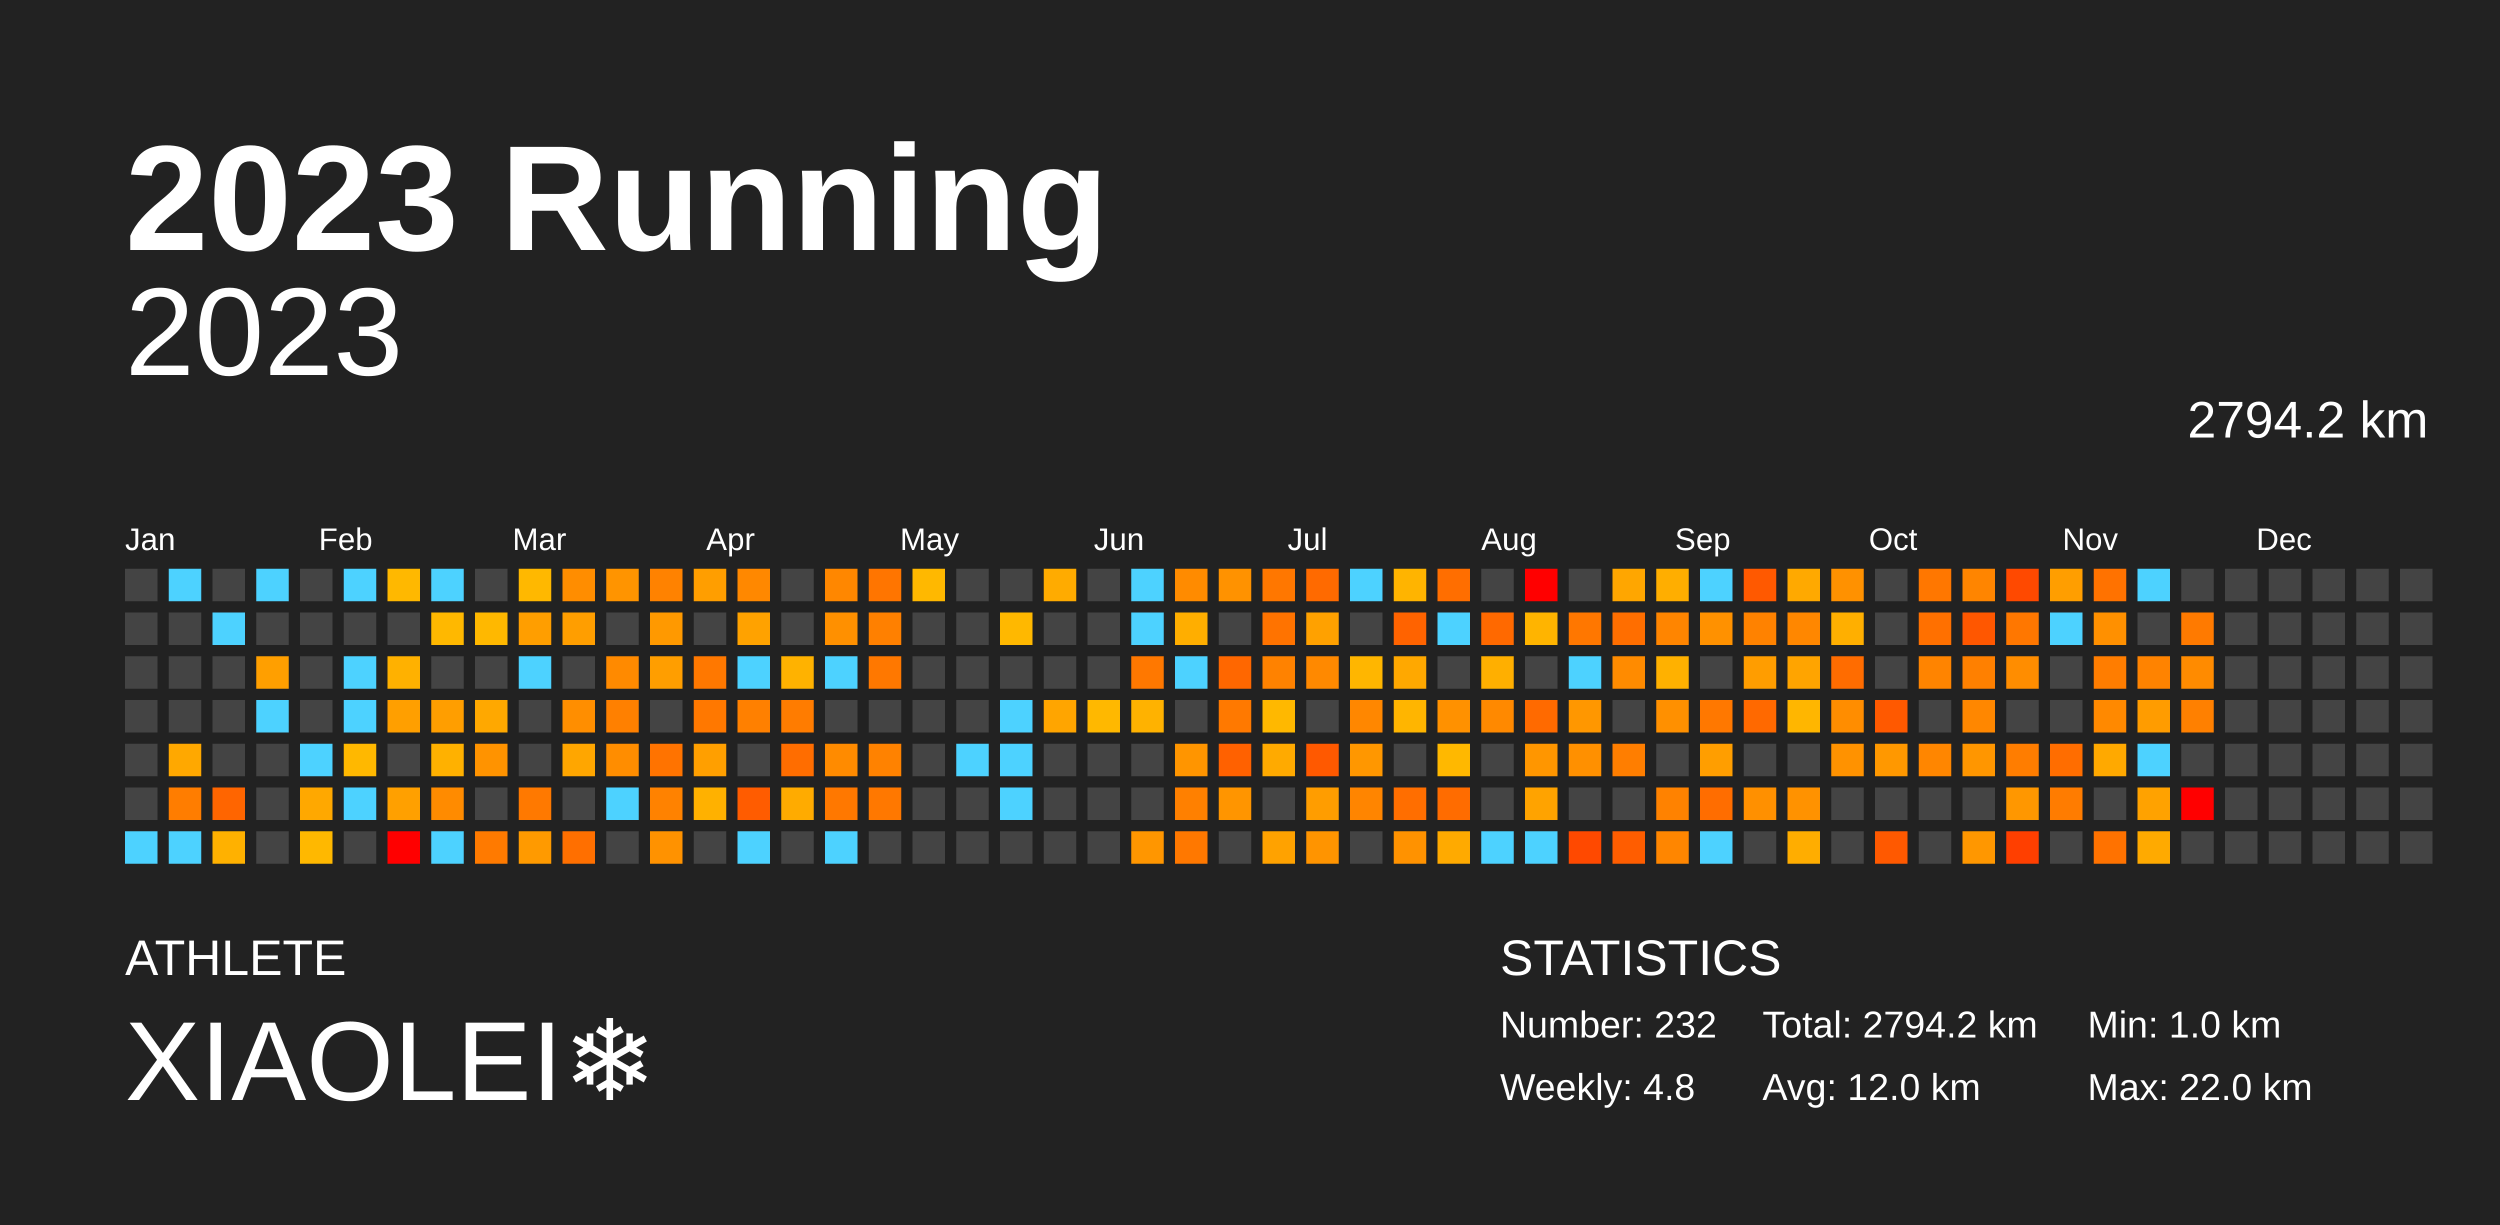
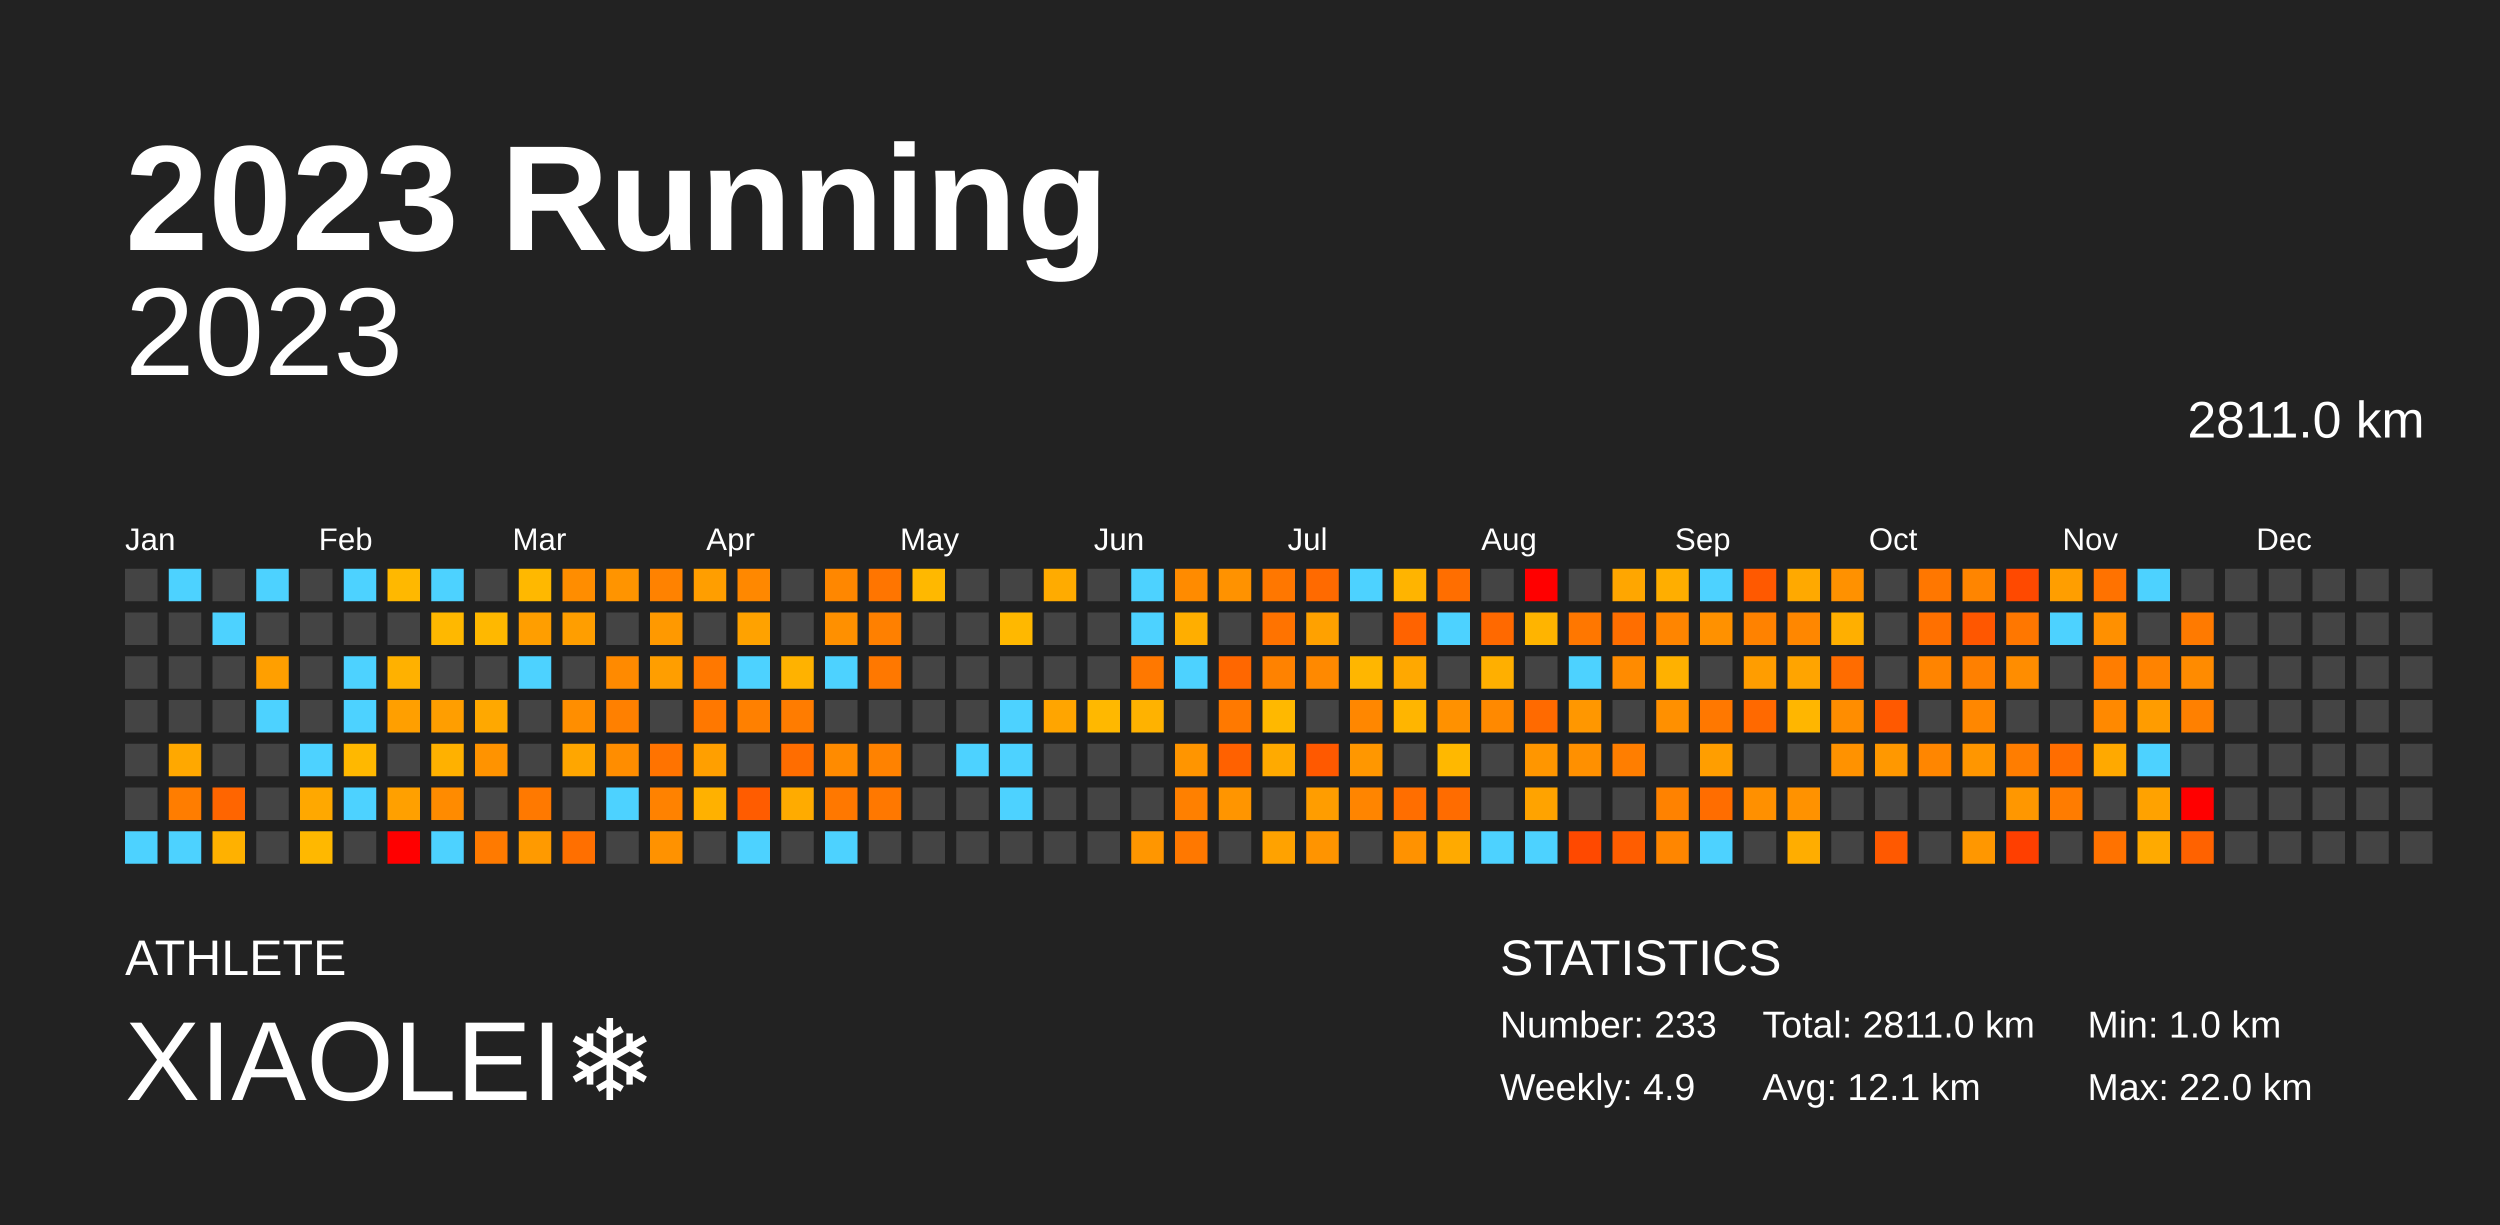
<svg xmlns="http://www.w3.org/2000/svg" baseProfile="full" height="98mm" version="1.1" viewBox="0,0,200,98" width="200mm">
  <defs />
  <rect fill="#222222" height="98" width="200" x="0" y="0" />
  <text fill="#FFFFFF" style="font-size:12px; font-family:Arial; font-weight:bold;" x="10" y="20">2023 Running</text>
  <text fill="#FFFFFF" style="font-size:4px; font-family:Arial" x="10" y="78">ATHLETE</text>
  <text fill="#FFFFFF" style="font-size:9px; font-family:Arial" x="10" y="88">XIAOLEI❄️</text>
  <text fill="#FFFFFF" style="font-size:4px; font-family:Arial" x="120" y="78">STATISTICS</text>
-   <text fill="#FFFFFF" style="font-size:3px; font-family:Arial" x="120" y="83">Number: 232</text>
-   <text fill="#FFFFFF" style="font-size:3px; font-family:Arial" x="120" y="88">Weekly: 4.8</text>
-   <text fill="#FFFFFF" style="font-size:3px; font-family:Arial" x="141" y="83">Total: 2794.2 km</text>
-   <text fill="#FFFFFF" style="font-size:3px; font-family:Arial" x="141" y="88">Avg: 12.0 km</text>
+   <text fill="#FFFFFF" style="font-size:3px; font-family:Arial" x="120" y="83">Number: 233</text>
+   <text fill="#FFFFFF" style="font-size:3px; font-family:Arial" x="120" y="88">Weekly: 4.9</text>
+   <text fill="#FFFFFF" style="font-size:3px; font-family:Arial" x="141" y="83">Total: 2811.0 km</text>
+   <text fill="#FFFFFF" style="font-size:3px; font-family:Arial" x="141" y="88">Avg: 12.1 km</text>
  <text fill="#FFFFFF" style="font-size:3px; font-family:Arial" x="167" y="83">Min: 1.0 km</text>
  <text fill="#FFFFFF" style="font-size:3px; font-family:Arial" x="167" y="88">Max: 22.0 km</text>
  <text alignment-baseline="hanging" fill="#FFFFFF" style="font-size:10.0px; font-family:Arial;" x="10" y="30">2023</text>
-   <text alignment-baseline="hanging" fill="#FFFFFF" style="font-size:4.125px; font-family:Arial;" x="175" y="35">2794.2 km</text>
+   <text alignment-baseline="hanging" fill="#FFFFFF" style="font-size:4.125px; font-family:Arial;" x="175" y="35">2811.0 km</text>
  <text fill="#FFFFFF" style="font-size:2.5px; font-family:Arial" x="10.0" y="44">Jan</text>
  <text fill="#FFFFFF" style="font-size:2.5px; font-family:Arial" x="25.5" y="44">Feb</text>
  <text fill="#FFFFFF" style="font-size:2.5px; font-family:Arial" x="41.0" y="44">Mar</text>
  <text fill="#FFFFFF" style="font-size:2.5px; font-family:Arial" x="56.5" y="44">Apr</text>
  <text fill="#FFFFFF" style="font-size:2.5px; font-family:Arial" x="72.0" y="44">May</text>
  <text fill="#FFFFFF" style="font-size:2.5px; font-family:Arial" x="87.5" y="44">Jun</text>
  <text fill="#FFFFFF" style="font-size:2.5px; font-family:Arial" x="103.0" y="44">Jul</text>
  <text fill="#FFFFFF" style="font-size:2.5px; font-family:Arial" x="118.5" y="44">Aug</text>
  <text fill="#FFFFFF" style="font-size:2.5px; font-family:Arial" x="134.0" y="44">Sep</text>
  <text fill="#FFFFFF" style="font-size:2.5px; font-family:Arial" x="149.5" y="44">Oct</text>
  <text fill="#FFFFFF" style="font-size:2.5px; font-family:Arial" x="165.0" y="44">Nov</text>
  <text fill="#FFFFFF" style="font-size:2.5px; font-family:Arial" x="180.5" y="44">Dec</text>
  <rect fill="#444444" height="2.6" width="2.6" x="10.0" y="45.5" />
  <rect fill="#444444" height="2.6" width="2.6" x="10.0" y="49.0" />
  <rect fill="#444444" height="2.6" width="2.6" x="10.0" y="52.5" />
  <rect fill="#444444" height="2.6" width="2.6" x="10.0" y="56.0" />
  <rect fill="#444444" height="2.6" width="2.6" x="10.0" y="59.5" />
  <rect fill="#444444" height="2.6" width="2.6" x="10.0" y="63.0" />
  <rect fill="#4dd2ff" height="2.6" width="2.6" x="10.0" y="66.5" />
  <rect fill="#4dd2ff" height="2.6" width="2.6" x="13.5" y="45.5" />
  <rect fill="#444444" height="2.6" width="2.6" x="13.5" y="49.0" />
  <rect fill="#444444" height="2.6" width="2.6" x="13.5" y="52.5" />
  <rect fill="#444444" height="2.6" width="2.6" x="13.5" y="56.0" />
  <rect fill="#ffa800" height="2.6" width="2.6" x="13.5" y="59.5" />
  <rect fill="#ff7d00" height="2.6" width="2.6" x="13.5" y="63.0" />
  <rect fill="#4dd2ff" height="2.6" width="2.6" x="13.5" y="66.5" />
  <rect fill="#444444" height="2.6" width="2.6" x="17.0" y="45.5" />
  <rect fill="#4dd2ff" height="2.6" width="2.6" x="17.0" y="49.0" />
  <rect fill="#444444" height="2.6" width="2.6" x="17.0" y="52.5" />
  <rect fill="#444444" height="2.6" width="2.6" x="17.0" y="56.0" />
  <rect fill="#444444" height="2.6" width="2.6" x="17.0" y="59.5" />
  <rect fill="#ff6500" height="2.6" width="2.6" x="17.0" y="63.0" />
  <rect fill="#ffb100" height="2.6" width="2.6" x="17.0" y="66.5" />
  <rect fill="#4dd2ff" height="2.6" width="2.6" x="20.5" y="45.5" />
  <rect fill="#444444" height="2.6" width="2.6" x="20.5" y="49.0" />
  <rect fill="#ff9f00" height="2.6" width="2.6" x="20.5" y="52.5" />
  <rect fill="#4dd2ff" height="2.6" width="2.6" x="20.5" y="56.0" />
  <rect fill="#444444" height="2.6" width="2.6" x="20.5" y="59.5" />
  <rect fill="#444444" height="2.6" width="2.6" x="20.5" y="63.0" />
  <rect fill="#444444" height="2.6" width="2.6" x="20.5" y="66.5" />
  <rect fill="#444444" height="2.6" width="2.6" x="24.0" y="45.5" />
  <rect fill="#444444" height="2.6" width="2.6" x="24.0" y="49.0" />
  <rect fill="#444444" height="2.6" width="2.6" x="24.0" y="52.5" />
  <rect fill="#444444" height="2.6" width="2.6" x="24.0" y="56.0" />
  <rect fill="#4dd2ff" height="2.6" width="2.6" x="24.0" y="59.5" />
  <rect fill="#ffa800" height="2.6" width="2.6" x="24.0" y="63.0" />
  <rect fill="#ffb800" height="2.6" width="2.6" x="24.0" y="66.5" />
  <rect fill="#4dd2ff" height="2.6" width="2.6" x="27.5" y="45.5" />
  <rect fill="#444444" height="2.6" width="2.6" x="27.5" y="49.0" />
  <rect fill="#4dd2ff" height="2.6" width="2.6" x="27.5" y="52.5" />
  <rect fill="#4dd2ff" height="2.6" width="2.6" x="27.5" y="56.0" />
  <rect fill="#ffb800" height="2.6" width="2.6" x="27.5" y="59.5" />
  <rect fill="#4dd2ff" height="2.6" width="2.6" x="27.5" y="63.0" />
  <rect fill="#444444" height="2.6" width="2.6" x="27.5" y="66.5" />
  <rect fill="#ffb800" height="2.6" width="2.6" x="31.0" y="45.5" />
  <rect fill="#444444" height="2.6" width="2.6" x="31.0" y="49.0" />
  <rect fill="#ffb100" height="2.6" width="2.6" x="31.0" y="52.5" />
  <rect fill="#ff9f00" height="2.6" width="2.6" x="31.0" y="56.0" />
  <rect fill="#444444" height="2.6" width="2.6" x="31.0" y="59.5" />
  <rect fill="#ffa000" height="2.6" width="2.6" x="31.0" y="63.0" />
  <rect fill="red" height="2.6" width="2.6" x="31.0" y="66.5" />
  <rect fill="#4dd2ff" height="2.6" width="2.6" x="34.5" y="45.5" />
  <rect fill="#ffb800" height="2.6" width="2.6" x="34.5" y="49.0" />
  <rect fill="#444444" height="2.6" width="2.6" x="34.5" y="52.5" />
  <rect fill="#ff9e00" height="2.6" width="2.6" x="34.5" y="56.0" />
  <rect fill="#ffb100" height="2.6" width="2.6" x="34.5" y="59.5" />
  <rect fill="#ff8b00" height="2.6" width="2.6" x="34.5" y="63.0" />
  <rect fill="#4dd2ff" height="2.6" width="2.6" x="34.5" y="66.5" />
  <rect fill="#444444" height="2.6" width="2.6" x="38.0" y="45.5" />
  <rect fill="#ffb800" height="2.6" width="2.6" x="38.0" y="49.0" />
  <rect fill="#444444" height="2.6" width="2.6" x="38.0" y="52.5" />
  <rect fill="#ffa800" height="2.6" width="2.6" x="38.0" y="56.0" />
  <rect fill="#ff9300" height="2.6" width="2.6" x="38.0" y="59.5" />
  <rect fill="#444444" height="2.6" width="2.6" x="38.0" y="63.0" />
  <rect fill="#ff7a00" height="2.6" width="2.6" x="38.0" y="66.5" />
  <rect fill="#ffb800" height="2.6" width="2.6" x="41.5" y="45.5" />
  <rect fill="#ff9e00" height="2.6" width="2.6" x="41.5" y="49.0" />
  <rect fill="#4dd2ff" height="2.6" width="2.6" x="41.5" y="52.5" />
  <rect fill="#444444" height="2.6" width="2.6" x="41.5" y="56.0" />
  <rect fill="#444444" height="2.6" width="2.6" x="41.5" y="59.5" />
  <rect fill="#ff7900" height="2.6" width="2.6" x="41.5" y="63.0" />
  <rect fill="#ff9a00" height="2.6" width="2.6" x="41.5" y="66.5" />
  <rect fill="#ff8d00" height="2.6" width="2.6" x="45.0" y="45.5" />
  <rect fill="#ff9e00" height="2.6" width="2.6" x="45.0" y="49.0" />
  <rect fill="#444444" height="2.6" width="2.6" x="45.0" y="52.5" />
  <rect fill="#ff8e00" height="2.6" width="2.6" x="45.0" y="56.0" />
  <rect fill="#ffa600" height="2.6" width="2.6" x="45.0" y="59.5" />
  <rect fill="#444444" height="2.6" width="2.6" x="45.0" y="63.0" />
  <rect fill="#ff6f00" height="2.6" width="2.6" x="45.0" y="66.5" />
  <rect fill="#ff9400" height="2.6" width="2.6" x="48.5" y="45.5" />
  <rect fill="#444444" height="2.6" width="2.6" x="48.5" y="49.0" />
  <rect fill="#ff8a00" height="2.6" width="2.6" x="48.5" y="52.5" />
  <rect fill="#ff8000" height="2.6" width="2.6" x="48.5" y="56.0" />
  <rect fill="#ff8d00" height="2.6" width="2.6" x="48.5" y="59.5" />
  <rect fill="#4dd2ff" height="2.6" width="2.6" x="48.5" y="63.0" />
  <rect fill="#444444" height="2.6" width="2.6" x="48.5" y="66.5" />
  <rect fill="#ff8200" height="2.6" width="2.6" x="52.0" y="45.5" />
  <rect fill="#ff9900" height="2.6" width="2.6" x="52.0" y="49.0" />
  <rect fill="#ff9e00" height="2.6" width="2.6" x="52.0" y="52.5" />
  <rect fill="#444444" height="2.6" width="2.6" x="52.0" y="56.0" />
  <rect fill="#ff7300" height="2.6" width="2.6" x="52.0" y="59.5" />
  <rect fill="#ff8200" height="2.6" width="2.6" x="52.0" y="63.0" />
  <rect fill="#ff9200" height="2.6" width="2.6" x="52.0" y="66.5" />
  <rect fill="#ff9e00" height="2.6" width="2.6" x="55.5" y="45.5" />
  <rect fill="#444444" height="2.6" width="2.6" x="55.5" y="49.0" />
  <rect fill="#ff7800" height="2.6" width="2.6" x="55.5" y="52.5" />
  <rect fill="#ff7800" height="2.6" width="2.6" x="55.5" y="56.0" />
  <rect fill="#ff9f00" height="2.6" width="2.6" x="55.5" y="59.5" />
  <rect fill="#ffb100" height="2.6" width="2.6" x="55.5" y="63.0" />
  <rect fill="#444444" height="2.6" width="2.6" x="55.5" y="66.5" />
  <rect fill="#ff8800" height="2.6" width="2.6" x="59.0" y="45.5" />
  <rect fill="#ffa200" height="2.6" width="2.6" x="59.0" y="49.0" />
  <rect fill="#4dd2ff" height="2.6" width="2.6" x="59.0" y="52.5" />
  <rect fill="#ff8000" height="2.6" width="2.6" x="59.0" y="56.0" />
  <rect fill="#444444" height="2.6" width="2.6" x="59.0" y="59.5" />
  <rect fill="#ff5c00" height="2.6" width="2.6" x="59.0" y="63.0" />
  <rect fill="#4dd2ff" height="2.6" width="2.6" x="59.0" y="66.5" />
  <rect fill="#444444" height="2.6" width="2.6" x="62.5" y="45.5" />
  <rect fill="#444444" height="2.6" width="2.6" x="62.5" y="49.0" />
  <rect fill="#ffb200" height="2.6" width="2.6" x="62.5" y="52.5" />
  <rect fill="#ff7c00" height="2.6" width="2.6" x="62.5" y="56.0" />
  <rect fill="#ff6d00" height="2.6" width="2.6" x="62.5" y="59.5" />
  <rect fill="#ffab00" height="2.6" width="2.6" x="62.5" y="63.0" />
  <rect fill="#444444" height="2.6" width="2.6" x="62.5" y="66.5" />
  <rect fill="#ff8700" height="2.6" width="2.6" x="66.0" y="45.5" />
  <rect fill="#ff9000" height="2.6" width="2.6" x="66.0" y="49.0" />
  <rect fill="#4dd2ff" height="2.6" width="2.6" x="66.0" y="52.5" />
  <rect fill="#444444" height="2.6" width="2.6" x="66.0" y="56.0" />
  <rect fill="#ff8b00" height="2.6" width="2.6" x="66.0" y="59.5" />
  <rect fill="#ff7800" height="2.6" width="2.6" x="66.0" y="63.0" />
  <rect fill="#4dd2ff" height="2.6" width="2.6" x="66.0" y="66.5" />
  <rect fill="#ff7500" height="2.6" width="2.6" x="69.5" y="45.5" />
  <rect fill="#ff8000" height="2.6" width="2.6" x="69.5" y="49.0" />
  <rect fill="#ff7800" height="2.6" width="2.6" x="69.5" y="52.5" />
  <rect fill="#444444" height="2.6" width="2.6" x="69.5" y="56.0" />
  <rect fill="#ff8200" height="2.6" width="2.6" x="69.5" y="59.5" />
  <rect fill="#ff7800" height="2.6" width="2.6" x="69.5" y="63.0" />
  <rect fill="#444444" height="2.6" width="2.6" x="69.5" y="66.5" />
  <rect fill="#ffb800" height="2.6" width="2.6" x="73.0" y="45.5" />
  <rect fill="#444444" height="2.6" width="2.6" x="73.0" y="49.0" />
  <rect fill="#444444" height="2.6" width="2.6" x="73.0" y="52.5" />
  <rect fill="#444444" height="2.6" width="2.6" x="73.0" y="56.0" />
  <rect fill="#444444" height="2.6" width="2.6" x="73.0" y="59.5" />
  <rect fill="#444444" height="2.6" width="2.6" x="73.0" y="63.0" />
  <rect fill="#444444" height="2.6" width="2.6" x="73.0" y="66.5" />
  <rect fill="#444444" height="2.6" width="2.6" x="76.5" y="45.5" />
  <rect fill="#444444" height="2.6" width="2.6" x="76.5" y="49.0" />
  <rect fill="#444444" height="2.6" width="2.6" x="76.5" y="52.5" />
  <rect fill="#444444" height="2.6" width="2.6" x="76.5" y="56.0" />
  <rect fill="#4dd2ff" height="2.6" width="2.6" x="76.5" y="59.5" />
  <rect fill="#444444" height="2.6" width="2.6" x="76.5" y="63.0" />
  <rect fill="#444444" height="2.6" width="2.6" x="76.5" y="66.5" />
  <rect fill="#444444" height="2.6" width="2.6" x="80.0" y="45.5" />
  <rect fill="#ffb800" height="2.6" width="2.6" x="80.0" y="49.0" />
  <rect fill="#444444" height="2.6" width="2.6" x="80.0" y="52.5" />
  <rect fill="#4dd2ff" height="2.6" width="2.6" x="80.0" y="56.0" />
  <rect fill="#4dd2ff" height="2.6" width="2.6" x="80.0" y="59.5" />
  <rect fill="#4dd2ff" height="2.6" width="2.6" x="80.0" y="63.0" />
  <rect fill="#444444" height="2.6" width="2.6" x="80.0" y="66.5" />
  <rect fill="#ffab00" height="2.6" width="2.6" x="83.5" y="45.5" />
  <rect fill="#444444" height="2.6" width="2.6" x="83.5" y="49.0" />
  <rect fill="#444444" height="2.6" width="2.6" x="83.5" y="52.5" />
  <rect fill="#ffa500" height="2.6" width="2.6" x="83.5" y="56.0" />
  <rect fill="#444444" height="2.6" width="2.6" x="83.5" y="59.5" />
  <rect fill="#444444" height="2.6" width="2.6" x="83.5" y="63.0" />
  <rect fill="#444444" height="2.6" width="2.6" x="83.5" y="66.5" />
  <rect fill="#444444" height="2.6" width="2.6" x="87.0" y="45.5" />
  <rect fill="#444444" height="2.6" width="2.6" x="87.0" y="49.0" />
  <rect fill="#444444" height="2.6" width="2.6" x="87.0" y="52.5" />
  <rect fill="#ffb800" height="2.6" width="2.6" x="87.0" y="56.0" />
  <rect fill="#444444" height="2.6" width="2.6" x="87.0" y="59.5" />
  <rect fill="#444444" height="2.6" width="2.6" x="87.0" y="63.0" />
  <rect fill="#444444" height="2.6" width="2.6" x="87.0" y="66.5" />
  <rect fill="#4dd2ff" height="2.6" width="2.6" x="90.5" y="45.5" />
  <rect fill="#4dd2ff" height="2.6" width="2.6" x="90.5" y="49.0" />
  <rect fill="#ff7800" height="2.6" width="2.6" x="90.5" y="52.5" />
  <rect fill="#ffb200" height="2.6" width="2.6" x="90.5" y="56.0" />
  <rect fill="#444444" height="2.6" width="2.6" x="90.5" y="59.5" />
  <rect fill="#444444" height="2.6" width="2.6" x="90.5" y="63.0" />
  <rect fill="#ff9600" height="2.6" width="2.6" x="90.5" y="66.5" />
  <rect fill="#ff8b00" height="2.6" width="2.6" x="94.0" y="45.5" />
  <rect fill="#ffae00" height="2.6" width="2.6" x="94.0" y="49.0" />
  <rect fill="#4dd2ff" height="2.6" width="2.6" x="94.0" y="52.5" />
  <rect fill="#444444" height="2.6" width="2.6" x="94.0" y="56.0" />
  <rect fill="#ff9500" height="2.6" width="2.6" x="94.0" y="59.5" />
  <rect fill="#ff8000" height="2.6" width="2.6" x="94.0" y="63.0" />
  <rect fill="#ff7800" height="2.6" width="2.6" x="94.0" y="66.5" />
  <rect fill="#ff9200" height="2.6" width="2.6" x="97.5" y="45.5" />
  <rect fill="#444444" height="2.6" width="2.6" x="97.5" y="49.0" />
  <rect fill="#ff6700" height="2.6" width="2.6" x="97.5" y="52.5" />
  <rect fill="#ff7900" height="2.6" width="2.6" x="97.5" y="56.0" />
  <rect fill="#ff6100" height="2.6" width="2.6" x="97.5" y="59.5" />
  <rect fill="#ff9500" height="2.6" width="2.6" x="97.5" y="63.0" />
  <rect fill="#444444" height="2.6" width="2.6" x="97.5" y="66.5" />
  <rect fill="#ff7700" height="2.6" width="2.6" x="101.0" y="45.5" />
  <rect fill="#ff7300" height="2.6" width="2.6" x="101.0" y="49.0" />
  <rect fill="#ff8200" height="2.6" width="2.6" x="101.0" y="52.5" />
  <rect fill="#ffb800" height="2.6" width="2.6" x="101.0" y="56.0" />
  <rect fill="#ffaa00" height="2.6" width="2.6" x="101.0" y="59.5" />
  <rect fill="#444444" height="2.6" width="2.6" x="101.0" y="63.0" />
  <rect fill="#ffa200" height="2.6" width="2.6" x="101.0" y="66.5" />
  <rect fill="#ff6a00" height="2.6" width="2.6" x="104.5" y="45.5" />
  <rect fill="#ffa100" height="2.6" width="2.6" x="104.5" y="49.0" />
  <rect fill="#ff8900" height="2.6" width="2.6" x="104.5" y="52.5" />
  <rect fill="#444444" height="2.6" width="2.6" x="104.5" y="56.0" />
  <rect fill="#ff5900" height="2.6" width="2.6" x="104.5" y="59.5" />
  <rect fill="#ff9d00" height="2.6" width="2.6" x="104.5" y="63.0" />
  <rect fill="#ff9400" height="2.6" width="2.6" x="104.5" y="66.5" />
  <rect fill="#4dd2ff" height="2.6" width="2.6" x="108.0" y="45.5" />
  <rect fill="#444444" height="2.6" width="2.6" x="108.0" y="49.0" />
  <rect fill="#ffb600" height="2.6" width="2.6" x="108.0" y="52.5" />
  <rect fill="#ff8700" height="2.6" width="2.6" x="108.0" y="56.0" />
  <rect fill="#ff9700" height="2.6" width="2.6" x="108.0" y="59.5" />
  <rect fill="#ff8500" height="2.6" width="2.6" x="108.0" y="63.0" />
  <rect fill="#444444" height="2.6" width="2.6" x="108.0" y="66.5" />
  <rect fill="#ffb400" height="2.6" width="2.6" x="111.5" y="45.5" />
  <rect fill="#ff6300" height="2.6" width="2.6" x="111.5" y="49.0" />
  <rect fill="#ffa800" height="2.6" width="2.6" x="111.5" y="52.5" />
  <rect fill="#ffb500" height="2.6" width="2.6" x="111.5" y="56.0" />
  <rect fill="#444444" height="2.6" width="2.6" x="111.5" y="59.5" />
  <rect fill="#ff6e00" height="2.6" width="2.6" x="111.5" y="63.0" />
  <rect fill="#ff9200" height="2.6" width="2.6" x="111.5" y="66.5" />
  <rect fill="#ff6e00" height="2.6" width="2.6" x="115.0" y="45.5" />
  <rect fill="#4dd2ff" height="2.6" width="2.6" x="115.0" y="49.0" />
  <rect fill="#444444" height="2.6" width="2.6" x="115.0" y="52.5" />
  <rect fill="#ff9100" height="2.6" width="2.6" x="115.0" y="56.0" />
  <rect fill="#ffb800" height="2.6" width="2.6" x="115.0" y="59.5" />
  <rect fill="#ff6c00" height="2.6" width="2.6" x="115.0" y="63.0" />
  <rect fill="#ffaa00" height="2.6" width="2.6" x="115.0" y="66.5" />
  <rect fill="#444444" height="2.6" width="2.6" x="118.5" y="45.5" />
  <rect fill="#ff6900" height="2.6" width="2.6" x="118.5" y="49.0" />
  <rect fill="#ffaf00" height="2.6" width="2.6" x="118.5" y="52.5" />
  <rect fill="#ff8900" height="2.6" width="2.6" x="118.5" y="56.0" />
  <rect fill="#444444" height="2.6" width="2.6" x="118.5" y="59.5" />
  <rect fill="#444444" height="2.6" width="2.6" x="118.5" y="63.0" />
  <rect fill="#4dd2ff" height="2.6" width="2.6" x="118.5" y="66.5" />
  <rect fill="red" height="2.6" width="2.6" x="122.0" y="45.5" />
  <rect fill="#ffb400" height="2.6" width="2.6" x="122.0" y="49.0" />
  <rect fill="#444444" height="2.6" width="2.6" x="122.0" y="52.5" />
  <rect fill="#ff6a00" height="2.6" width="2.6" x="122.0" y="56.0" />
  <rect fill="#ff9600" height="2.6" width="2.6" x="122.0" y="59.5" />
  <rect fill="#ffa300" height="2.6" width="2.6" x="122.0" y="63.0" />
  <rect fill="#4dd2ff" height="2.6" width="2.6" x="122.0" y="66.5" />
  <rect fill="#444444" height="2.6" width="2.6" x="125.5" y="45.5" />
  <rect fill="#ff7700" height="2.6" width="2.6" x="125.5" y="49.0" />
  <rect fill="#4dd2ff" height="2.6" width="2.6" x="125.5" y="52.5" />
  <rect fill="#ff9700" height="2.6" width="2.6" x="125.5" y="56.0" />
  <rect fill="#ff9000" height="2.6" width="2.6" x="125.5" y="59.5" />
  <rect fill="#444444" height="2.6" width="2.6" x="125.5" y="63.0" />
  <rect fill="#ff4900" height="2.6" width="2.6" x="125.5" y="66.5" />
  <rect fill="#ffa600" height="2.6" width="2.6" x="129.0" y="45.5" />
  <rect fill="#ff6e00" height="2.6" width="2.6" x="129.0" y="49.0" />
  <rect fill="#ff8b00" height="2.6" width="2.6" x="129.0" y="52.5" />
  <rect fill="#444444" height="2.6" width="2.6" x="129.0" y="56.0" />
  <rect fill="#ff7e00" height="2.6" width="2.6" x="129.0" y="59.5" />
  <rect fill="#444444" height="2.6" width="2.6" x="129.0" y="63.0" />
  <rect fill="#ff5d00" height="2.6" width="2.6" x="129.0" y="66.5" />
  <rect fill="#ffae00" height="2.6" width="2.6" x="132.5" y="45.5" />
  <rect fill="#ff8500" height="2.6" width="2.6" x="132.5" y="49.0" />
  <rect fill="#ffb100" height="2.6" width="2.6" x="132.5" y="52.5" />
  <rect fill="#ff9000" height="2.6" width="2.6" x="132.5" y="56.0" />
  <rect fill="#444444" height="2.6" width="2.6" x="132.5" y="59.5" />
  <rect fill="#ff8200" height="2.6" width="2.6" x="132.5" y="63.0" />
  <rect fill="#ff8600" height="2.6" width="2.6" x="132.5" y="66.5" />
  <rect fill="#4dd2ff" height="2.6" width="2.6" x="136.0" y="45.5" />
  <rect fill="#ff9100" height="2.6" width="2.6" x="136.0" y="49.0" />
  <rect fill="#444444" height="2.6" width="2.6" x="136.0" y="52.5" />
  <rect fill="#ff7800" height="2.6" width="2.6" x="136.0" y="56.0" />
  <rect fill="#ff9e00" height="2.6" width="2.6" x="136.0" y="59.5" />
  <rect fill="#ff6d00" height="2.6" width="2.6" x="136.0" y="63.0" />
  <rect fill="#4dd2ff" height="2.6" width="2.6" x="136.0" y="66.5" />
  <rect fill="#ff5900" height="2.6" width="2.6" x="139.5" y="45.5" />
  <rect fill="#ff8200" height="2.6" width="2.6" x="139.5" y="49.0" />
  <rect fill="#ff9d00" height="2.6" width="2.6" x="139.5" y="52.5" />
  <rect fill="#ff6900" height="2.6" width="2.6" x="139.5" y="56.0" />
  <rect fill="#444444" height="2.6" width="2.6" x="139.5" y="59.5" />
  <rect fill="#ff9000" height="2.6" width="2.6" x="139.5" y="63.0" />
  <rect fill="#444444" height="2.6" width="2.6" x="139.5" y="66.5" />
  <rect fill="#ffa900" height="2.6" width="2.6" x="143.0" y="45.5" />
  <rect fill="#ff8700" height="2.6" width="2.6" x="143.0" y="49.0" />
  <rect fill="#ffa400" height="2.6" width="2.6" x="143.0" y="52.5" />
  <rect fill="#ffb600" height="2.6" width="2.6" x="143.0" y="56.0" />
  <rect fill="#444444" height="2.6" width="2.6" x="143.0" y="59.5" />
  <rect fill="#ff9200" height="2.6" width="2.6" x="143.0" y="63.0" />
  <rect fill="#ffad00" height="2.6" width="2.6" x="143.0" y="66.5" />
  <rect fill="#ff9100" height="2.6" width="2.6" x="146.5" y="45.5" />
  <rect fill="#ffaf00" height="2.6" width="2.6" x="146.5" y="49.0" />
  <rect fill="#ff6c00" height="2.6" width="2.6" x="146.5" y="52.5" />
  <rect fill="#ff8d00" height="2.6" width="2.6" x="146.5" y="56.0" />
  <rect fill="#ff9200" height="2.6" width="2.6" x="146.5" y="59.5" />
  <rect fill="#444444" height="2.6" width="2.6" x="146.5" y="63.0" />
  <rect fill="#444444" height="2.6" width="2.6" x="146.5" y="66.5" />
  <rect fill="#444444" height="2.6" width="2.6" x="150.0" y="45.5" />
  <rect fill="#444444" height="2.6" width="2.6" x="150.0" y="49.0" />
  <rect fill="#444444" height="2.6" width="2.6" x="150.0" y="52.5" />
  <rect fill="#ff5900" height="2.6" width="2.6" x="150.0" y="56.0" />
  <rect fill="#ff9800" height="2.6" width="2.6" x="150.0" y="59.5" />
  <rect fill="#444444" height="2.6" width="2.6" x="150.0" y="63.0" />
  <rect fill="#ff5900" height="2.6" width="2.6" x="150.0" y="66.5" />
  <rect fill="#ff7700" height="2.6" width="2.6" x="153.5" y="45.5" />
  <rect fill="#ff7000" height="2.6" width="2.6" x="153.5" y="49.0" />
  <rect fill="#ff8400" height="2.6" width="2.6" x="153.5" y="52.5" />
  <rect fill="#444444" height="2.6" width="2.6" x="153.5" y="56.0" />
  <rect fill="#ff8600" height="2.6" width="2.6" x="153.5" y="59.5" />
  <rect fill="#444444" height="2.6" width="2.6" x="153.5" y="63.0" />
  <rect fill="#444444" height="2.6" width="2.6" x="153.5" y="66.5" />
  <rect fill="#ff8500" height="2.6" width="2.6" x="157.0" y="45.5" />
  <rect fill="#ff5700" height="2.6" width="2.6" x="157.0" y="49.0" />
  <rect fill="#ff8000" height="2.6" width="2.6" x="157.0" y="52.5" />
  <rect fill="#ff8700" height="2.6" width="2.6" x="157.0" y="56.0" />
  <rect fill="#ff9600" height="2.6" width="2.6" x="157.0" y="59.5" />
  <rect fill="#444444" height="2.6" width="2.6" x="157.0" y="63.0" />
  <rect fill="#ff9700" height="2.6" width="2.6" x="157.0" y="66.5" />
  <rect fill="#ff4900" height="2.6" width="2.6" x="160.5" y="45.5" />
  <rect fill="#ff7700" height="2.6" width="2.6" x="160.5" y="49.0" />
  <rect fill="#ff8d00" height="2.6" width="2.6" x="160.5" y="52.5" />
  <rect fill="#444444" height="2.6" width="2.6" x="160.5" y="56.0" />
  <rect fill="#ff7d00" height="2.6" width="2.6" x="160.5" y="59.5" />
  <rect fill="#ff9700" height="2.6" width="2.6" x="160.5" y="63.0" />
  <rect fill="#ff3f00" height="2.6" width="2.6" x="160.5" y="66.5" />
  <rect fill="#ff9e00" height="2.6" width="2.6" x="164.0" y="45.5" />
  <rect fill="#4dd2ff" height="2.6" width="2.6" x="164.0" y="49.0" />
  <rect fill="#444444" height="2.6" width="2.6" x="164.0" y="52.5" />
  <rect fill="#444444" height="2.6" width="2.6" x="164.0" y="56.0" />
  <rect fill="#ff6d00" height="2.6" width="2.6" x="164.0" y="59.5" />
  <rect fill="#ff7c00" height="2.6" width="2.6" x="164.0" y="63.0" />
  <rect fill="#444444" height="2.6" width="2.6" x="164.0" y="66.5" />
  <rect fill="#ff7200" height="2.6" width="2.6" x="167.5" y="45.5" />
  <rect fill="#ff9000" height="2.6" width="2.6" x="167.5" y="49.0" />
  <rect fill="#ff7d00" height="2.6" width="2.6" x="167.5" y="52.5" />
  <rect fill="#ff8900" height="2.6" width="2.6" x="167.5" y="56.0" />
  <rect fill="#ffa900" height="2.6" width="2.6" x="167.5" y="59.5" />
  <rect fill="#444444" height="2.6" width="2.6" x="167.5" y="63.0" />
  <rect fill="#ff7200" height="2.6" width="2.6" x="167.5" y="66.5" />
  <rect fill="#4dd2ff" height="2.6" width="2.6" x="171.0" y="45.5" />
  <rect fill="#444444" height="2.6" width="2.6" x="171.0" y="49.0" />
  <rect fill="#ff8300" height="2.6" width="2.6" x="171.0" y="52.5" />
  <rect fill="#ff9c00" height="2.6" width="2.6" x="171.0" y="56.0" />
  <rect fill="#4dd2ff" height="2.6" width="2.6" x="171.0" y="59.5" />
  <rect fill="#ffa200" height="2.6" width="2.6" x="171.0" y="63.0" />
  <rect fill="#ffaa00" height="2.6" width="2.6" x="171.0" y="66.5" />
  <rect fill="#444444" height="2.6" width="2.6" x="174.5" y="45.5" />
  <rect fill="#ff7a00" height="2.6" width="2.6" x="174.5" y="49.0" />
  <rect fill="#ff8b00" height="2.6" width="2.6" x="174.5" y="52.5" />
  <rect fill="#ff8000" height="2.6" width="2.6" x="174.5" y="56.0" />
  <rect fill="#444444" height="2.6" width="2.6" x="174.5" y="59.5" />
  <rect fill="red" height="2.6" width="2.6" x="174.5" y="63.0" />
-   <rect fill="#444444" height="2.6" width="2.6" x="174.5" y="66.5" />
+   <rect fill="#ff6200" height="2.6" width="2.6" x="174.5" y="66.5" />
  <rect fill="#444444" height="2.6" width="2.6" x="178.0" y="45.5" />
  <rect fill="#444444" height="2.6" width="2.6" x="178.0" y="49.0" />
  <rect fill="#444444" height="2.6" width="2.6" x="178.0" y="52.5" />
  <rect fill="#444444" height="2.6" width="2.6" x="178.0" y="56.0" />
  <rect fill="#444444" height="2.6" width="2.6" x="178.0" y="59.5" />
  <rect fill="#444444" height="2.6" width="2.6" x="178.0" y="63.0" />
  <rect fill="#444444" height="2.6" width="2.6" x="178.0" y="66.5" />
  <rect fill="#444444" height="2.6" width="2.6" x="181.5" y="45.5" />
  <rect fill="#444444" height="2.6" width="2.6" x="181.5" y="49.0" />
  <rect fill="#444444" height="2.6" width="2.6" x="181.5" y="52.5" />
  <rect fill="#444444" height="2.6" width="2.6" x="181.5" y="56.0" />
  <rect fill="#444444" height="2.6" width="2.6" x="181.5" y="59.5" />
  <rect fill="#444444" height="2.6" width="2.6" x="181.5" y="63.0" />
  <rect fill="#444444" height="2.6" width="2.6" x="181.5" y="66.5" />
  <rect fill="#444444" height="2.6" width="2.6" x="185.0" y="45.5" />
  <rect fill="#444444" height="2.6" width="2.6" x="185.0" y="49.0" />
  <rect fill="#444444" height="2.6" width="2.6" x="185.0" y="52.5" />
  <rect fill="#444444" height="2.6" width="2.6" x="185.0" y="56.0" />
  <rect fill="#444444" height="2.6" width="2.6" x="185.0" y="59.5" />
  <rect fill="#444444" height="2.6" width="2.6" x="185.0" y="63.0" />
  <rect fill="#444444" height="2.6" width="2.6" x="185.0" y="66.5" />
  <rect fill="#444444" height="2.6" width="2.6" x="188.5" y="45.5" />
  <rect fill="#444444" height="2.6" width="2.6" x="188.5" y="49.0" />
  <rect fill="#444444" height="2.6" width="2.6" x="188.5" y="52.5" />
  <rect fill="#444444" height="2.6" width="2.6" x="188.5" y="56.0" />
  <rect fill="#444444" height="2.6" width="2.6" x="188.5" y="59.5" />
  <rect fill="#444444" height="2.6" width="2.6" x="188.5" y="63.0" />
  <rect fill="#444444" height="2.6" width="2.6" x="188.5" y="66.5" />
  <rect fill="#444444" height="2.6" width="2.6" x="192.0" y="45.5" />
  <rect fill="#444444" height="2.6" width="2.6" x="192.0" y="49.0" />
  <rect fill="#444444" height="2.6" width="2.6" x="192.0" y="52.5" />
  <rect fill="#444444" height="2.6" width="2.6" x="192.0" y="56.0" />
  <rect fill="#444444" height="2.6" width="2.6" x="192.0" y="59.5" />
  <rect fill="#444444" height="2.6" width="2.6" x="192.0" y="63.0" />
  <rect fill="#444444" height="2.6" width="2.6" x="192.0" y="66.5" />
</svg>
